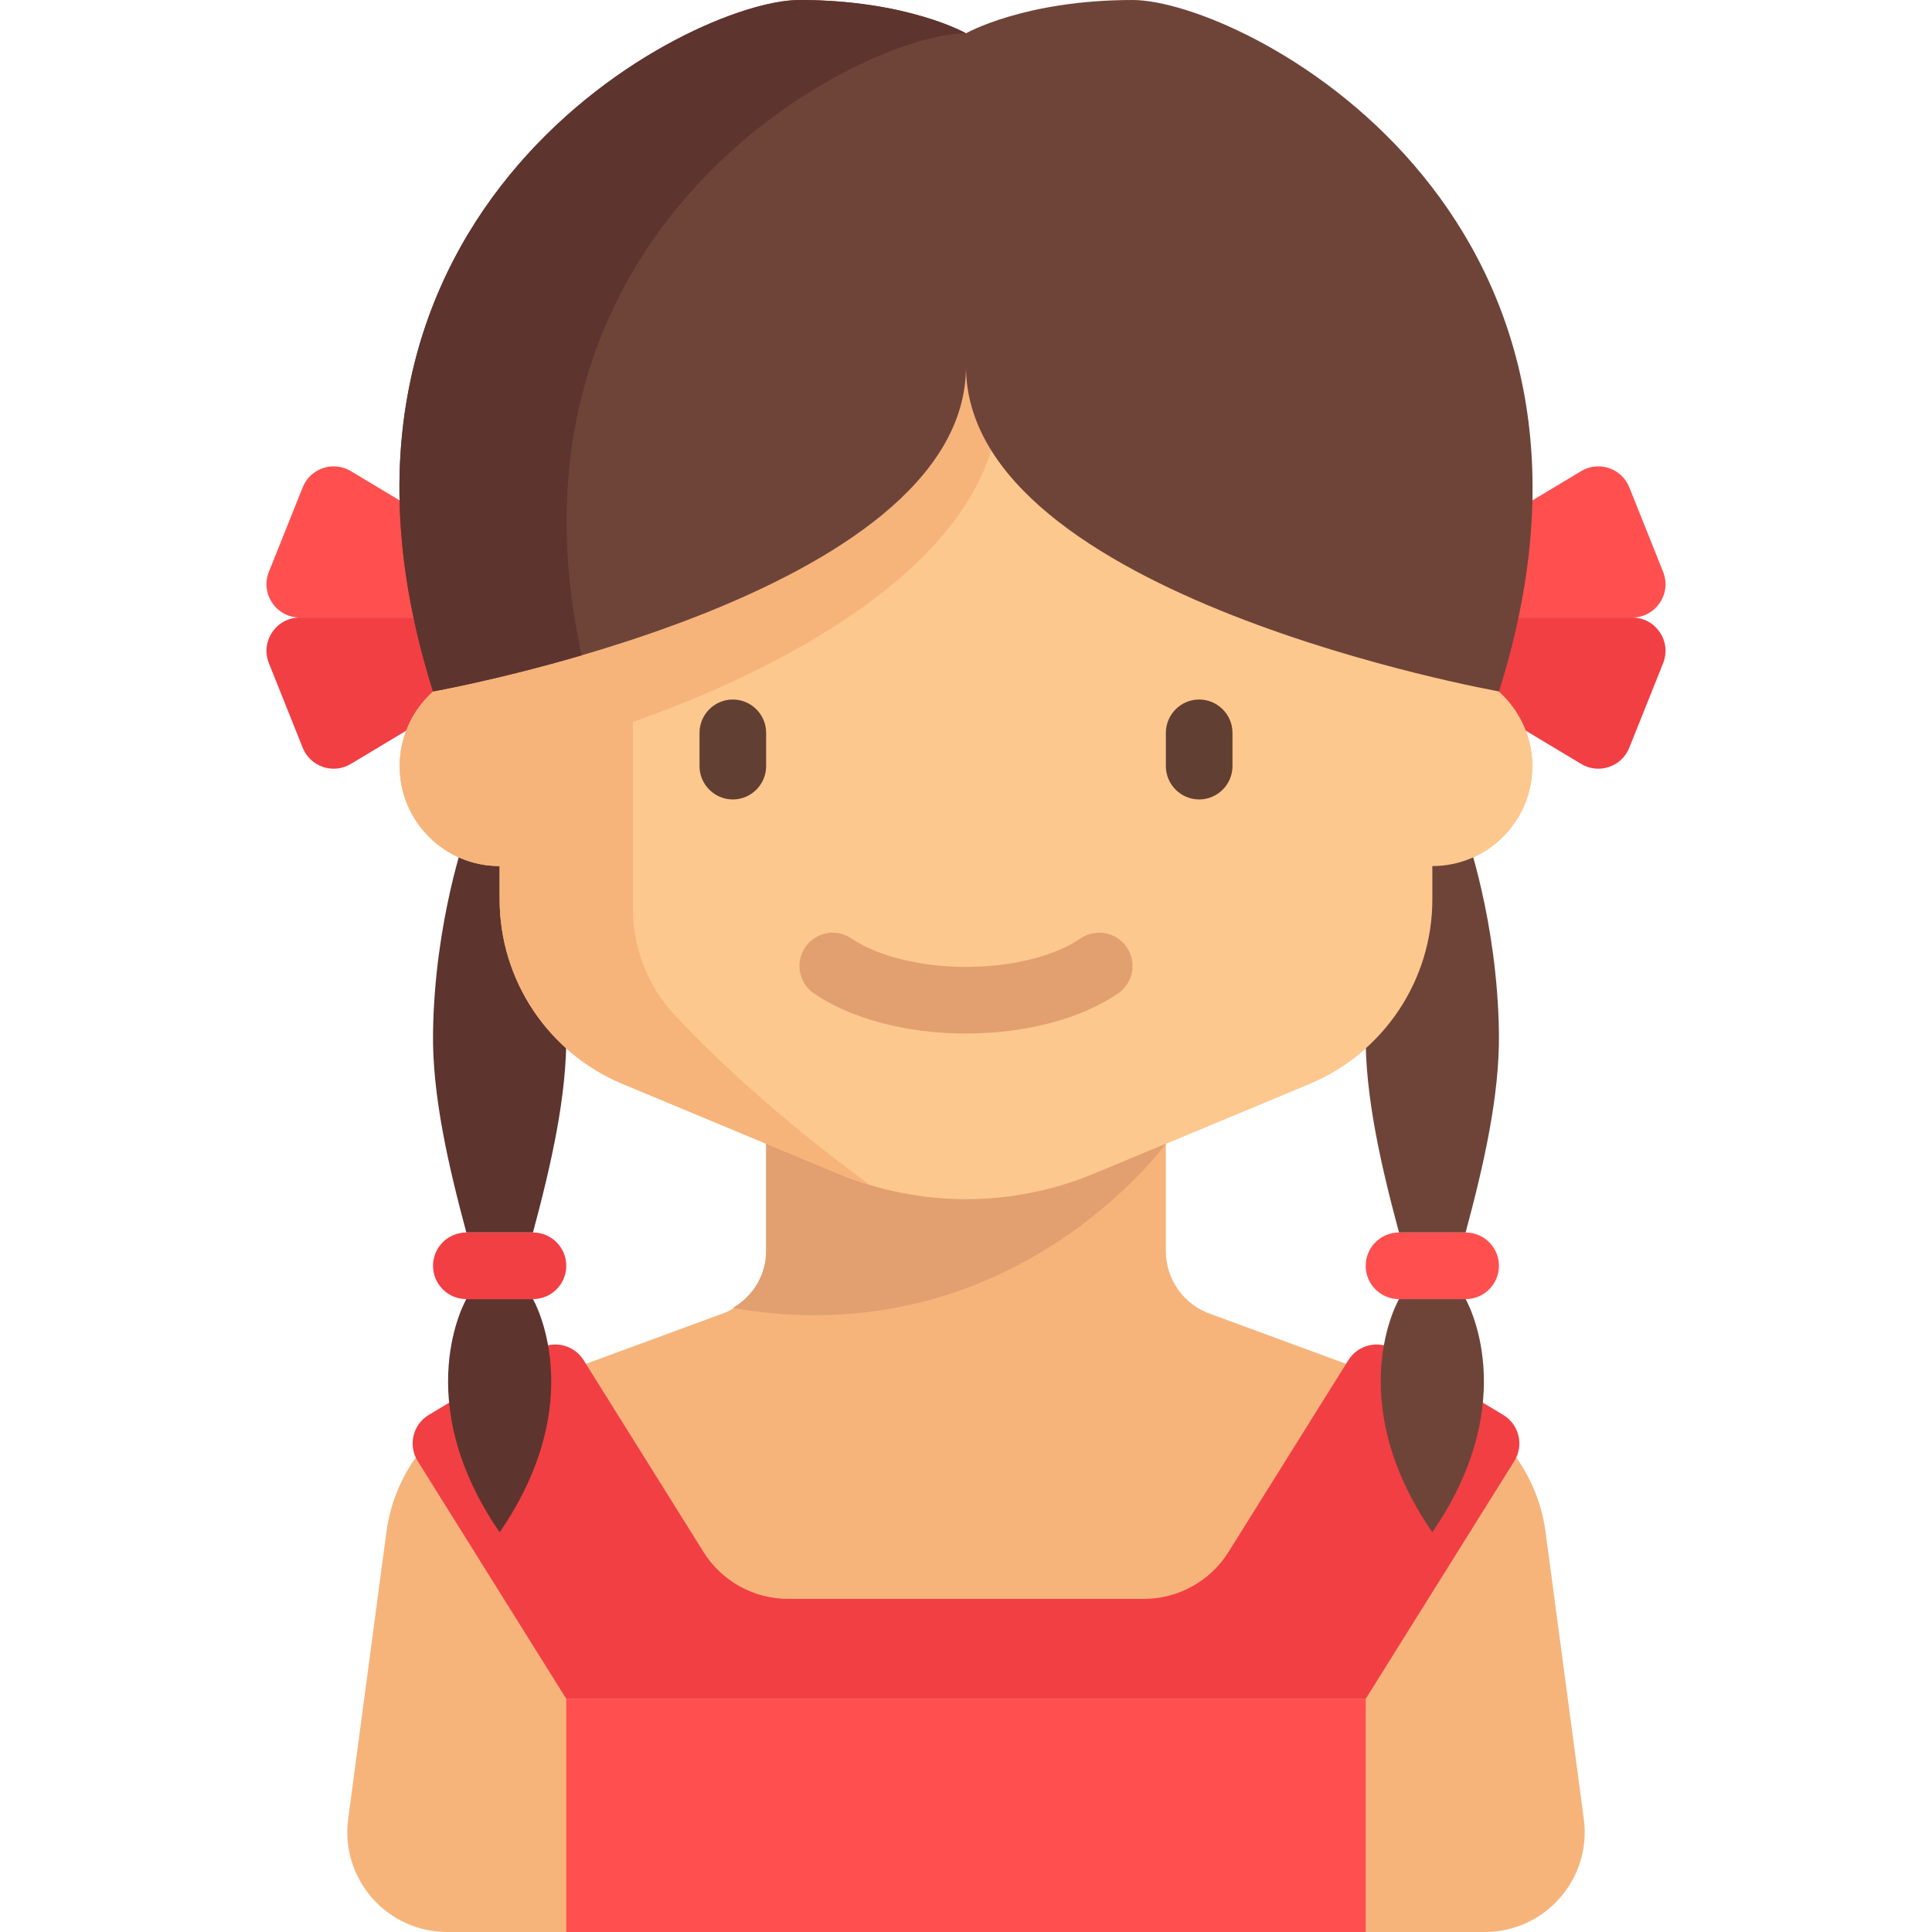
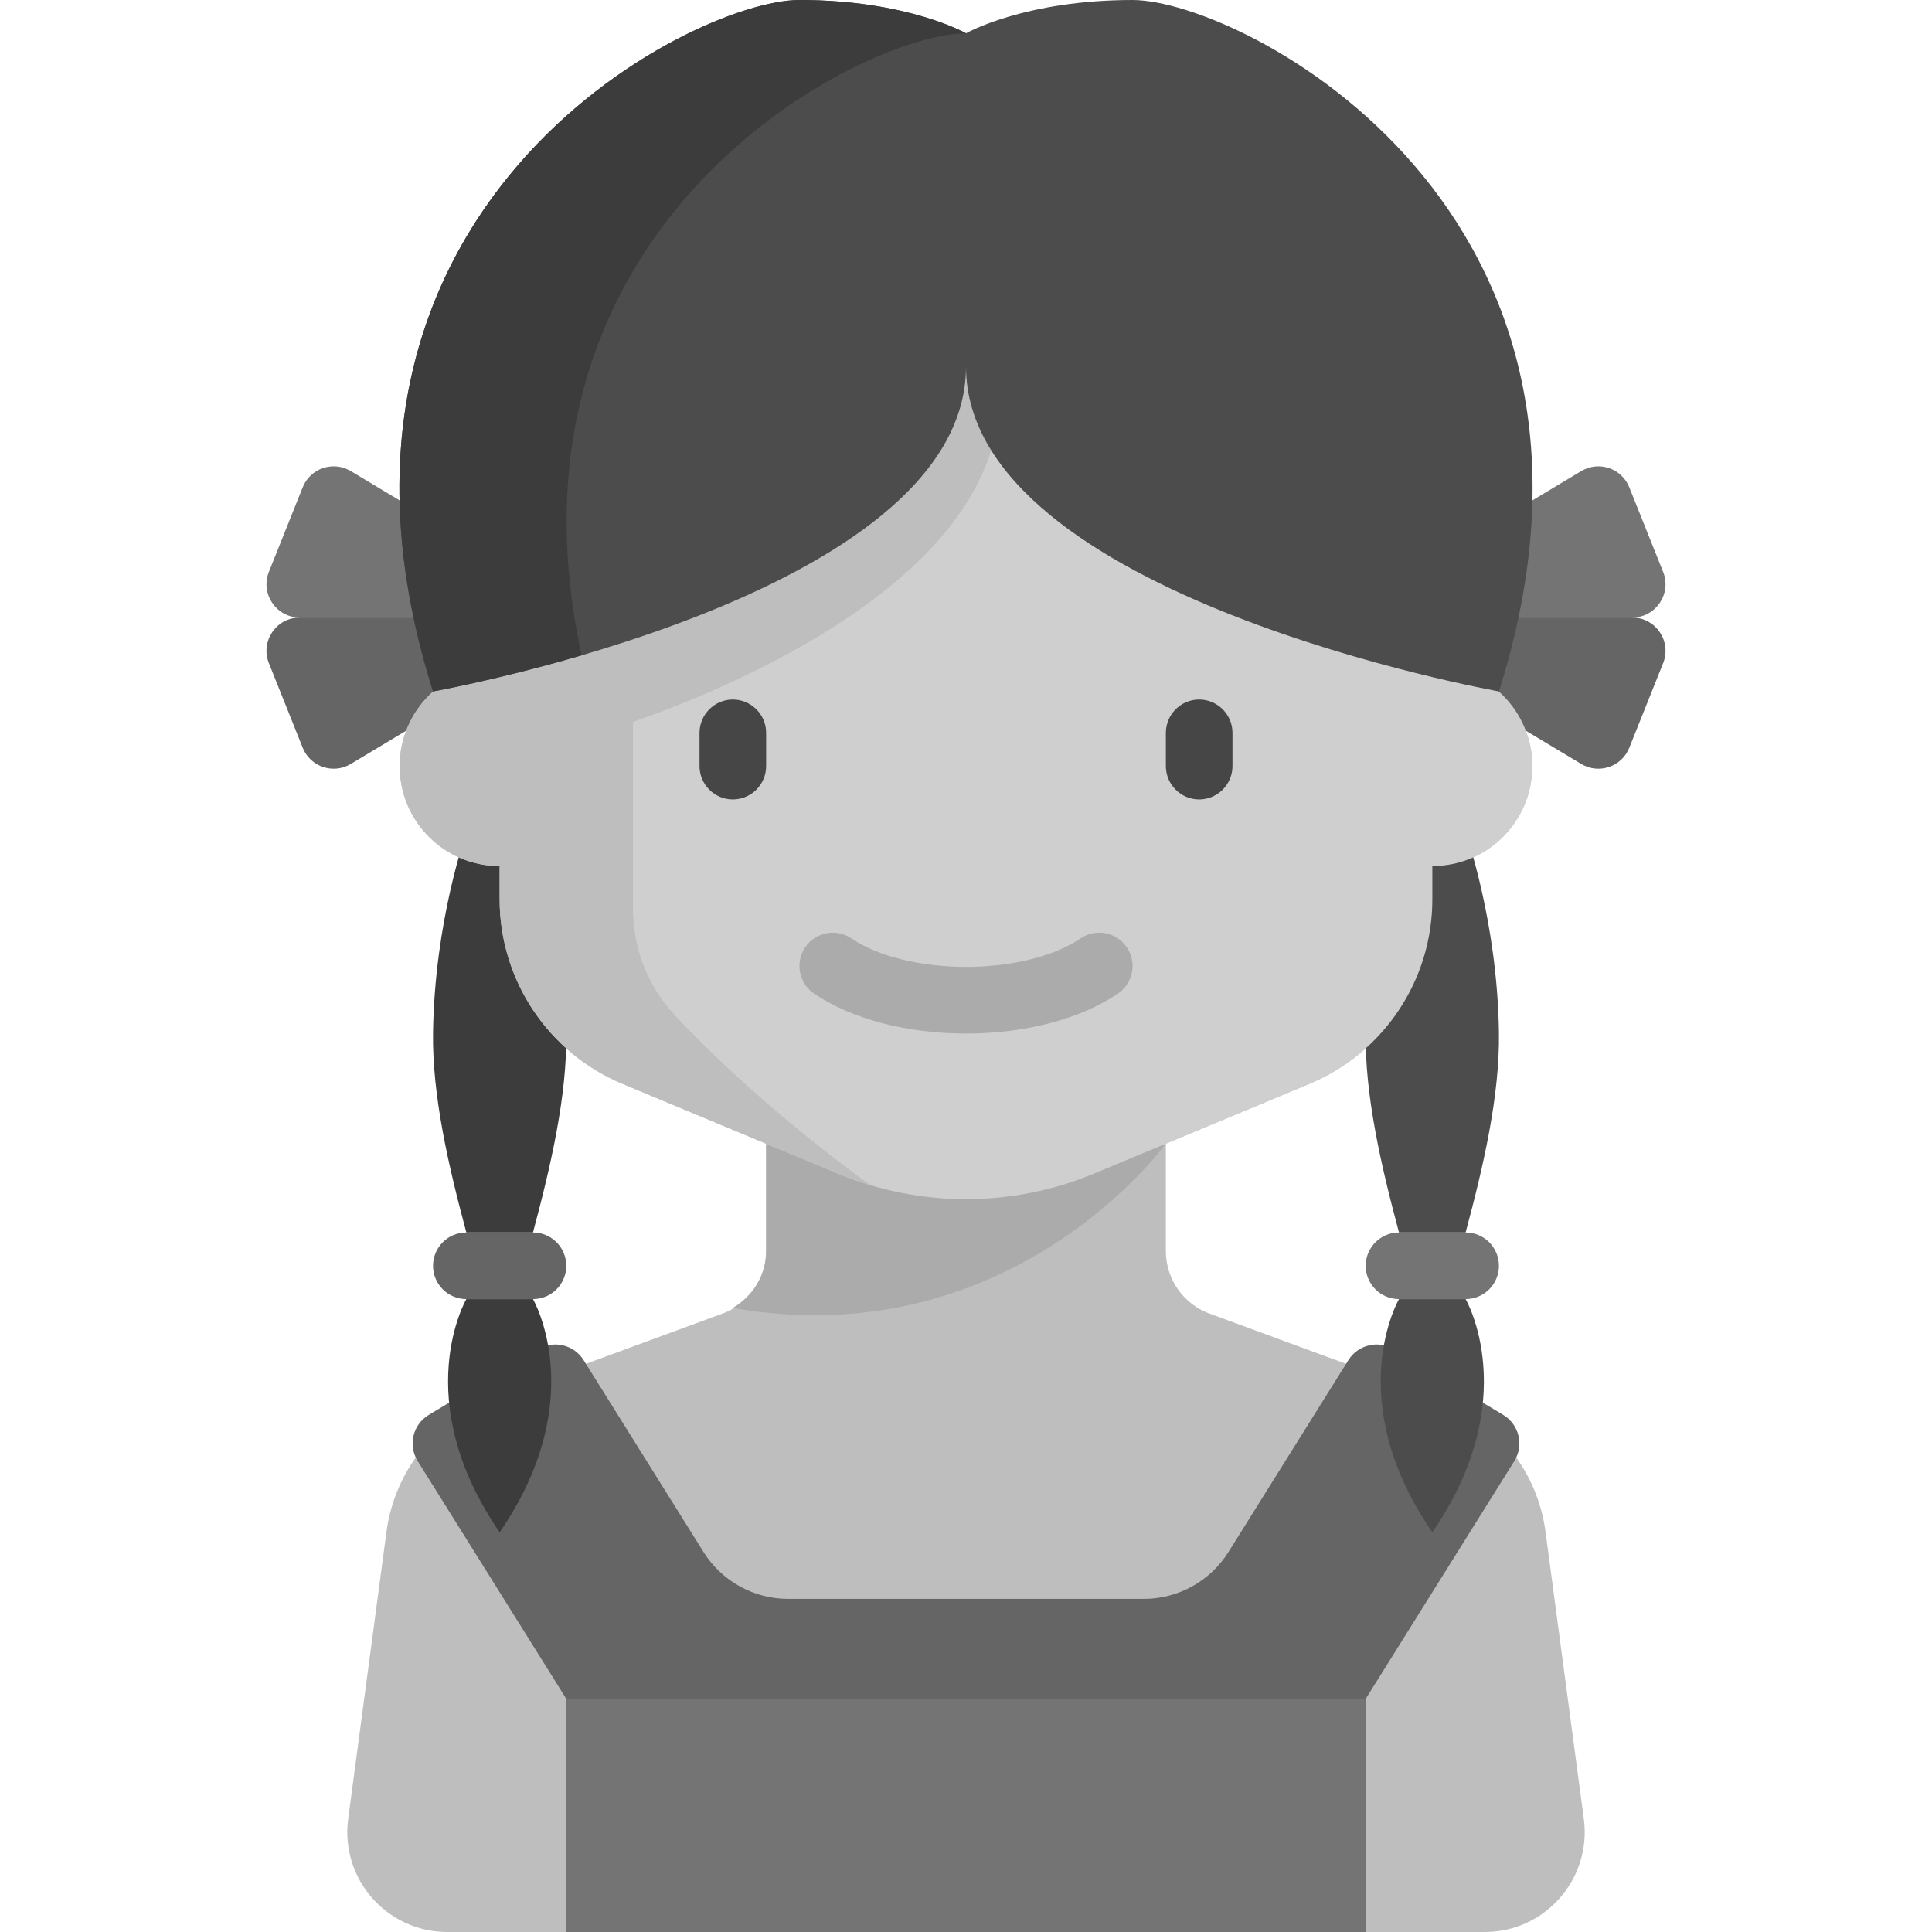
<svg xmlns="http://www.w3.org/2000/svg" version="1.1" id="Layer_1" viewBox="0 0 464 464" xml:space="preserve">
  <defs id="defs21">
	
	
	
	
	
	
	
	
	
	
	
	
	
	
	
	
	
	
	
	
	

		
	
		
	
		
	
		
	
		
	
		
	
		
	
		
	
		
	
		
	
		
	
		
	
		
	
		
	
		
	
		
	
			
		</defs>
-   <path style="fill:#f6b47b" d="m 380.377,436.829 -9.188,-68.908 C 369.227,353.21 359.281,340.793 345.352,335.668 L 290.94,315.647 C 284.407,313.469 280,307.355 280,300.468 v -25.802 l 34.461,-14.359 C 332.349,252.855 344,235.378 344,216 v -8 c 13.255,0 24,-10.745 24,-24 0,-13.255 -10.745,-24 -24,-24 V 144 C 344,121.909 326.091,88 304,88 H 160 c -22.092,0 -40,33.909 -40,56 v 16 c -13.255,0 -24,10.745 -24,24 0,13.255 10.745,24 24,24 v 8 c 0,19.377 11.651,36.854 29.538,44.308 L 184,274.667 v 25.801 c 0,6.887 -4.407,13.001 -10.94,15.179 l -54.412,20.021 c -13.929,5.125 -23.875,17.542 -25.837,32.253 l -9.188,68.908 C 81.705,451.216 92.897,464 107.412,464 h 249.176 c 14.515,0 25.708,-12.784 23.789,-27.171 z" id="path1" />
-   <path style="fill:#6e4439" d="m 351.992,200 h -16 c 0,0 -7.62,21.092 -8,47.999 -0.213,15.07 3.692,31.966 8,48.001 h 16 c 4.308,-16.036 8.213,-32.931 8,-48.001 -0.38,-26.907 -8,-47.999 -8,-47.999 z" id="path2" />
-   <path style="fill:#5e342e" d="m 128,200 h -16 c 0,0 -7.62,21.092 -8,47.999 -0.213,15.07 3.692,31.966 8,48.001 h 16 c 4.308,-16.036 8.213,-32.931 8,-48.001 C 135.62,221.092 128,200 128,200 Z" id="path3" />
-   <path style="fill:#f23f44" d="M 116.192,148.31 H 72.008 c -5.66,0 -9.53,5.716 -7.428,10.971 l 8.123,20.307 c 1.83,4.574 7.319,6.424 11.544,3.889 l 31.945,-19.167 z" id="path4" />
-   <path style="fill:#ff4f4f" d="M 116.192,148.31 H 72.008 c -5.66,0 -9.53,-5.716 -7.428,-10.971 l 8.123,-20.307 c 1.83,-4.574 7.319,-6.424 11.544,-3.889 l 31.945,19.167 z" id="path5" />
-   <path style="fill:#f23f44" d="m 347.809,148.31 h 44.184 c 5.66,0 9.53,5.716 7.428,10.971 l -8.123,20.307 c -1.83,4.574 -7.319,6.424 -11.544,3.889 L 347.809,164.31 Z" id="path6" />
-   <path style="fill:#ff4f4f" d="m 347.809,148.31 h 44.184 c 5.66,0 9.53,-5.716 7.428,-10.971 l -8.123,-20.307 c -1.83,-4.574 -7.319,-6.424 -11.544,-3.889 l -31.945,19.167 z" id="path7" />
-   <path style="fill:#e2a071" d="m 280,274.667 -96,-21.334 v 47.135 c 0,5.759 -3.186,10.831 -8.017,13.659 C 243.077,325.871 280,274.667 280,274.667 Z" id="path8" />
-   <path style="fill:#fdc88e" d="m 120,160 c -13.255,0 -24,10.746 -24,24 0,13.255 10.745,24 24,24 v 8 c 0,19.378 11.651,36.855 29.538,44.308 l 51.692,21.539 c 9.749,4.062 20.207,6.154 30.769,6.154 v 0 c 10.562,0 21.019,-2.092 30.769,-6.154 l 51.694,-21.539 C 332.349,252.855 344,235.378 344,216 v -8 c 13.255,0 24,-10.745 24,-24 0,-13.255 -10.745,-24 -24,-24 V 134 C 344,108.595 323.405,88 298,88 H 166 c -25.405,0 -46,20.595 -46,46 z" id="path9" />
-   <path style="fill:#623f33" d="m 176,192 v 0 c -4.4,0 -8,-3.6 -8,-8 v -8 c 0,-4.4 3.6,-8 8,-8 v 0 c 4.4,0 8,3.6 8,8 v 8 c 0,4.4 -3.6,8 -8,8 z" id="path10" />
-   <path style="fill:#623f33" d="m 288,192 v 0 c -4.4,0 -8,-3.6 -8,-8 v -8 c 0,-4.4 3.6,-8 8,-8 v 0 c 4.4,0 8,3.6 8,8 v 8 c 0,4.4 -3.6,8 -8,8 z" id="path11" />
-   <path style="fill:#e2a071" d="m 232,248.219 c -14.223,0 -27.527,-3.5 -36.5,-9.605 -3.652,-2.484 -4.602,-7.461 -2.113,-11.113 2.48,-3.648 7.461,-4.598 11.113,-2.113 6.289,4.277 16.57,6.832 27.5,6.832 10.93,0 21.211,-2.555 27.5,-6.832 3.66,-2.492 8.629,-1.539 11.113,2.113 2.488,3.652 1.539,8.629 -2.113,11.113 -8.972,6.105 -22.277,9.605 -36.5,9.605 z" id="path12" />
-   <path style="fill:#f6b47b" d="m 120,160 c -13.255,0 -24,10.745 -24,24 0,13.255 10.745,24 24,24 v 8 c 0,19.378 11.651,36.855 29.538,44.308 l 51.69,21.538 c 2.53,1.054 5.112,1.962 7.727,2.749 -22.844,-16.711 -38.05,-31.32 -46.96,-40.872 C 155.513,236.773 152,227.602 152,218.098 V 173.387 C 174.9,165.394 239.178,139.139 240,96 L 230,86 c 0,0 -4.333,57.333 -110,74 z" id="path13" />
-   <path style="fill:#f23f44" d="M 323.837,326.662 295.05,372.72 C 290.664,379.737 282.973,384 274.698,384 h -85.396 c -8.275,0 -15.966,-4.263 -20.352,-11.28 l -28.786,-46.058 c -2.312,-3.699 -7.16,-4.864 -10.9,-2.62 l -26.278,15.767 c -3.837,2.302 -5.04,7.305 -2.668,11.1 L 136,408 h 192 l 35.682,-57.092 c 2.372,-3.795 1.169,-8.797 -2.668,-11.1 l -26.278,-15.767 c -3.739,-2.243 -8.588,-1.077 -10.899,2.621 z" id="path14" />
-   <rect x="136" y="408" style="fill:#ff4f4f" width="192" height="56" id="rect14" />
-   <path style="fill:#6e4439" d="m 272,0 c -26,0 -40,8 -40,8 0,0 -14,-8 -40,-8 -26,0 -124.667,50.055 -88,166.055 0,0 128,-22.722 128,-78.055 0,55.333 128,78.055 128,78.055 C 396.667,50.055 298,0 272,0 Z" id="path15" />
-   <path style="fill:#5e342e" d="M 232,8.004 V 8 c 0,0 -14,-8 -40,-8 -26,0 -124.666,50.055 -88,166.055 0,0 15.495,-2.757 35.69,-8.67 C 117.089,53.368 207.192,8.084 232,8.004 Z" id="path16" />
-   <path style="fill:#f23f44" d="m 128,312 h -16 c -4.418,0 -8,-3.582 -8,-8 v 0 c 0,-4.418 3.582,-8 8,-8 h 16 c 4.418,0 8,3.582 8,8 v 0 c 0,4.419 -3.582,8 -8,8 z" id="path17" />
-   <path style="fill:#5e342e" d="m 128,312 c 0,0 14,24 -8,56 -22,-32 -8,-56 -8,-56" id="path18" />
-   <path style="fill:#ff4f4f" d="m 335.992,312 h 16 c 4.418,0 8,-3.582 8,-8 v 0 c 0,-4.418 -3.582,-8 -8,-8 h -16 c -4.418,0 -8,3.582 -8,8 v 0 c 0,4.419 3.582,8 8,8 z" id="path19" />
-   <path style="fill:#6e4439" d="m 335.992,312 c 0,0 -14,24 8,56 22,-32 8,-56 8,-56" id="path20" />
+   <path style="fill:#bebebe" d="m 380.377,436.829 -9.188,-68.908 C 369.227,353.21 359.281,340.793 345.352,335.668 L 290.94,315.647 C 284.407,313.469 280,307.355 280,300.468 v -25.802 l 34.461,-14.359 C 332.349,252.855 344,235.378 344,216 v -8 c 13.255,0 24,-10.745 24,-24 0,-13.255 -10.745,-24 -24,-24 V 144 C 344,121.909 326.091,88 304,88 H 160 c -22.092,0 -40,33.909 -40,56 v 16 c -13.255,0 -24,10.745 -24,24 0,13.255 10.745,24 24,24 v 8 c 0,19.377 11.651,36.854 29.538,44.308 L 184,274.667 v 25.801 c 0,6.887 -4.407,13.001 -10.94,15.179 l -54.412,20.021 c -13.929,5.125 -23.875,17.542 -25.837,32.253 l -9.188,68.908 C 81.705,451.216 92.897,464 107.412,464 h 249.176 c 14.515,0 25.708,-12.784 23.789,-27.171 z" id="path1" />
+   <path style="fill:#4c4c4c" d="m 351.992,200 h -16 c 0,0 -7.62,21.092 -8,47.999 -0.213,15.07 3.692,31.966 8,48.001 h 16 c 4.308,-16.036 8.213,-32.931 8,-48.001 -0.38,-26.907 -8,-47.999 -8,-47.999 z" id="path2" />
+   <path style="fill:#3c3c3c" d="m 128,200 h -16 c 0,0 -7.62,21.092 -8,47.999 -0.213,15.07 3.692,31.966 8,48.001 h 16 c 4.308,-16.036 8.213,-32.931 8,-48.001 C 135.62,221.092 128,200 128,200 Z" id="path3" />
+   <path style="fill:#656565" d="M 116.192,148.31 H 72.008 c -5.66,0 -9.53,5.716 -7.428,10.971 l 8.123,20.307 c 1.83,4.574 7.319,6.424 11.544,3.889 l 31.945,-19.167 z" id="path4" />
+   <path style="fill:#747474" d="M 116.192,148.31 H 72.008 c -5.66,0 -9.53,-5.716 -7.428,-10.971 l 8.123,-20.307 c 1.83,-4.574 7.319,-6.424 11.544,-3.889 l 31.945,19.167 z" id="path5" />
+   <path style="fill:#656565" d="m 347.809,148.31 h 44.184 c 5.66,0 9.53,5.716 7.428,10.971 l -8.123,20.307 c -1.83,4.574 -7.319,6.424 -11.544,3.889 L 347.809,164.31 Z" id="path6" />
+   <path style="fill:#747474" d="m 347.809,148.31 h 44.184 c 5.66,0 9.53,-5.716 7.428,-10.971 l -8.123,-20.307 c -1.83,-4.574 -7.319,-6.424 -11.544,-3.889 l -31.945,19.167 z" id="path7" />
+   <path style="fill:#ababab" d="m 280,274.667 -96,-21.334 v 47.135 c 0,5.759 -3.186,10.831 -8.017,13.659 C 243.077,325.871 280,274.667 280,274.667 Z" id="path8" />
+   <path style="fill:#cfcfcf" d="m 120,160 c -13.255,0 -24,10.746 -24,24 0,13.255 10.745,24 24,24 v 8 c 0,19.378 11.651,36.855 29.538,44.308 l 51.692,21.539 c 9.749,4.062 20.207,6.154 30.769,6.154 v 0 c 10.562,0 21.019,-2.092 30.769,-6.154 l 51.694,-21.539 C 332.349,252.855 344,235.378 344,216 v -8 c 13.255,0 24,-10.745 24,-24 0,-13.255 -10.745,-24 -24,-24 V 134 C 344,108.595 323.405,88 298,88 H 166 c -25.405,0 -46,20.595 -46,46 z" id="path9" />
+   <path style="fill:#464646" d="m 176,192 v 0 c -4.4,0 -8,-3.6 -8,-8 v -8 c 0,-4.4 3.6,-8 8,-8 v 0 c 4.4,0 8,3.6 8,8 v 8 c 0,4.4 -3.6,8 -8,8 z" id="path10" />
+   <path style="fill:#464646" d="m 288,192 v 0 c -4.4,0 -8,-3.6 -8,-8 v -8 c 0,-4.4 3.6,-8 8,-8 v 0 c 4.4,0 8,3.6 8,8 v 8 c 0,4.4 -3.6,8 -8,8 z" id="path11" />
+   <path style="fill:#ababab" d="m 232,248.219 c -14.223,0 -27.527,-3.5 -36.5,-9.605 -3.652,-2.484 -4.602,-7.461 -2.113,-11.113 2.48,-3.648 7.461,-4.598 11.113,-2.113 6.289,4.277 16.57,6.832 27.5,6.832 10.93,0 21.211,-2.555 27.5,-6.832 3.66,-2.492 8.629,-1.539 11.113,2.113 2.488,3.652 1.539,8.629 -2.113,11.113 -8.972,6.105 -22.277,9.605 -36.5,9.605 z" id="path12" />
+   <path style="fill:#bebebe" d="m 120,160 c -13.255,0 -24,10.745 -24,24 0,13.255 10.745,24 24,24 v 8 c 0,19.378 11.651,36.855 29.538,44.308 l 51.69,21.538 c 2.53,1.054 5.112,1.962 7.727,2.749 -22.844,-16.711 -38.05,-31.32 -46.96,-40.872 C 155.513,236.773 152,227.602 152,218.098 V 173.387 C 174.9,165.394 239.178,139.139 240,96 L 230,86 c 0,0 -4.333,57.333 -110,74 z" id="path13" />
+   <path style="fill:#656565" d="M 323.837,326.662 295.05,372.72 C 290.664,379.737 282.973,384 274.698,384 h -85.396 c -8.275,0 -15.966,-4.263 -20.352,-11.28 l -28.786,-46.058 c -2.312,-3.699 -7.16,-4.864 -10.9,-2.62 l -26.278,15.767 c -3.837,2.302 -5.04,7.305 -2.668,11.1 L 136,408 h 192 l 35.682,-57.092 c 2.372,-3.795 1.169,-8.797 -2.668,-11.1 l -26.278,-15.767 c -3.739,-2.243 -8.588,-1.077 -10.899,2.621 z" id="path14" />
+   <rect x="136" y="408" style="fill:#747474" width="192" height="56" id="rect14" />
+   <path style="fill:#4c4c4c" d="m 272,0 c -26,0 -40,8 -40,8 0,0 -14,-8 -40,-8 -26,0 -124.667,50.055 -88,166.055 0,0 128,-22.722 128,-78.055 0,55.333 128,78.055 128,78.055 C 396.667,50.055 298,0 272,0 Z" id="path15" />
+   <path style="fill:#3c3c3c" d="M 232,8.004 V 8 c 0,0 -14,-8 -40,-8 -26,0 -124.666,50.055 -88,166.055 0,0 15.495,-2.757 35.69,-8.67 C 117.089,53.368 207.192,8.084 232,8.004 Z" id="path16" />
+   <path style="fill:#656565" d="m 128,312 h -16 c -4.418,0 -8,-3.582 -8,-8 v 0 c 0,-4.418 3.582,-8 8,-8 h 16 c 4.418,0 8,3.582 8,8 v 0 c 0,4.419 -3.582,8 -8,8 z" id="path17" />
+   <path style="fill:#3c3c3c" d="m 128,312 c 0,0 14,24 -8,56 -22,-32 -8,-56 -8,-56" id="path18" />
+   <path style="fill:#747474" d="m 335.992,312 h 16 c 4.418,0 8,-3.582 8,-8 v 0 c 0,-4.418 -3.582,-8 -8,-8 h -16 c -4.418,0 -8,3.582 -8,8 v 0 c 0,4.419 3.582,8 8,8 z" id="path19" />
+   <path style="fill:#4c4c4c" d="m 335.992,312 c 0,0 -14,24 8,56 22,-32 8,-56 8,-56" id="path20" />
</svg>
